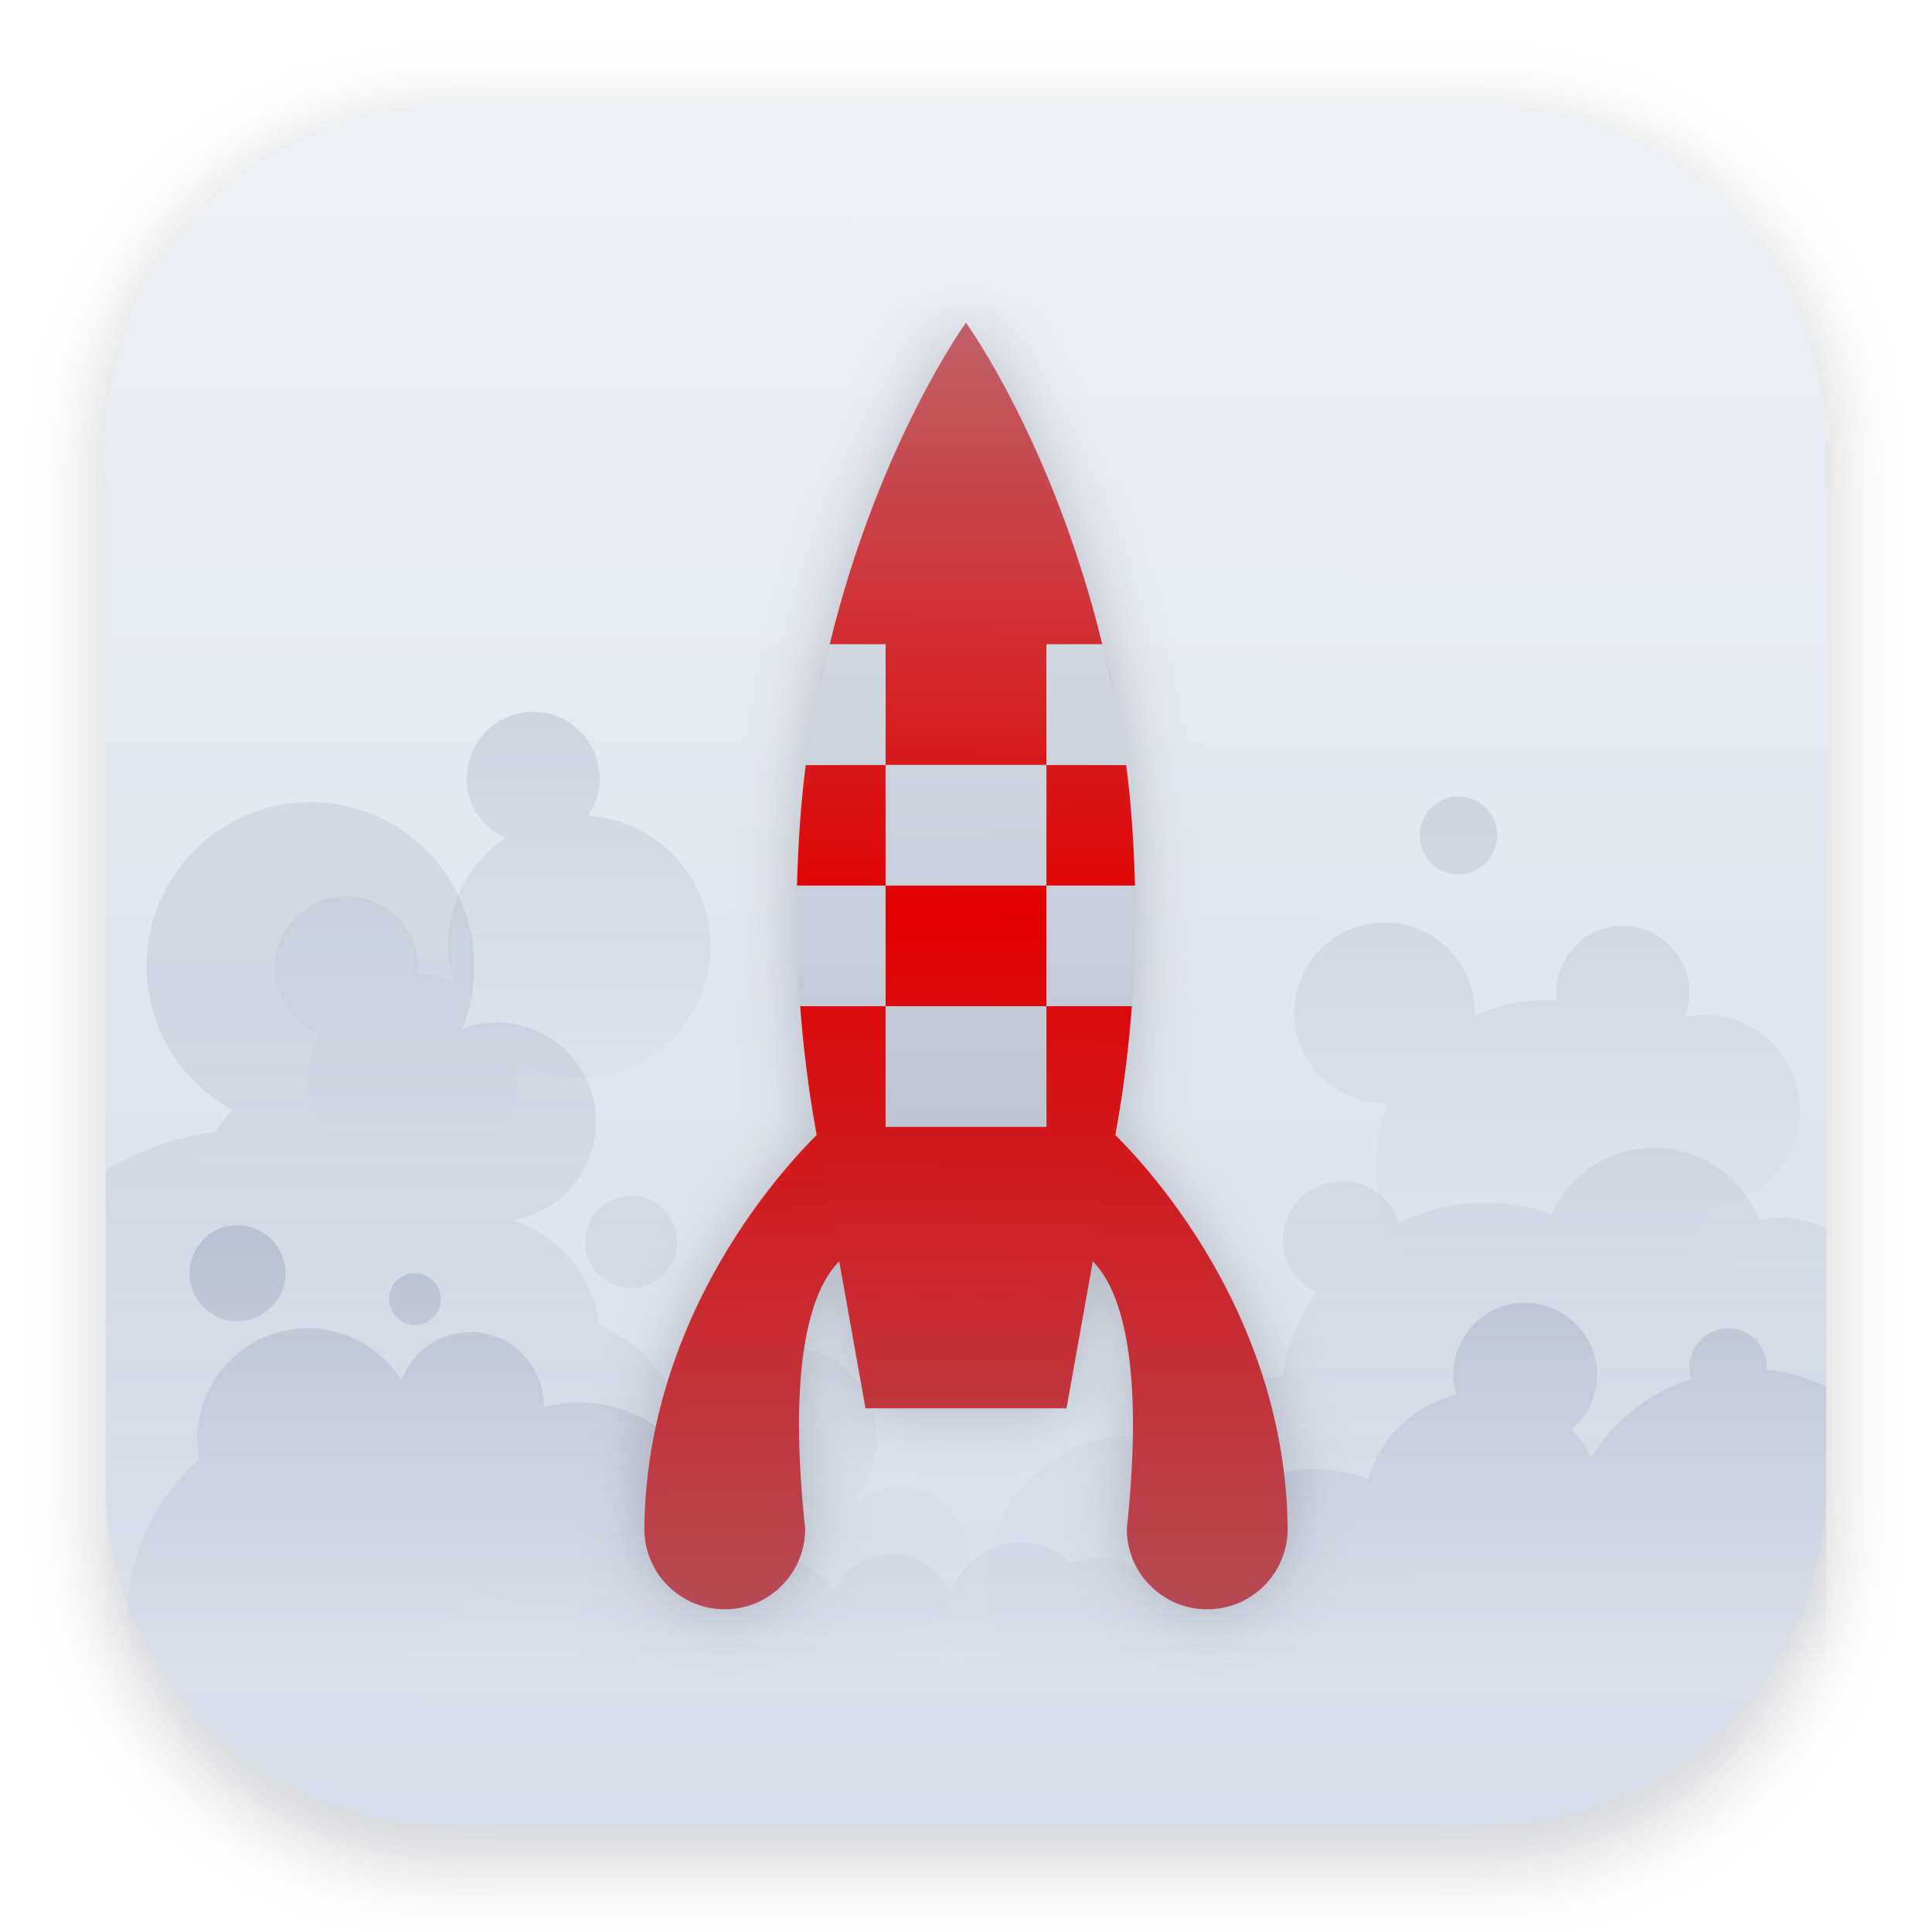
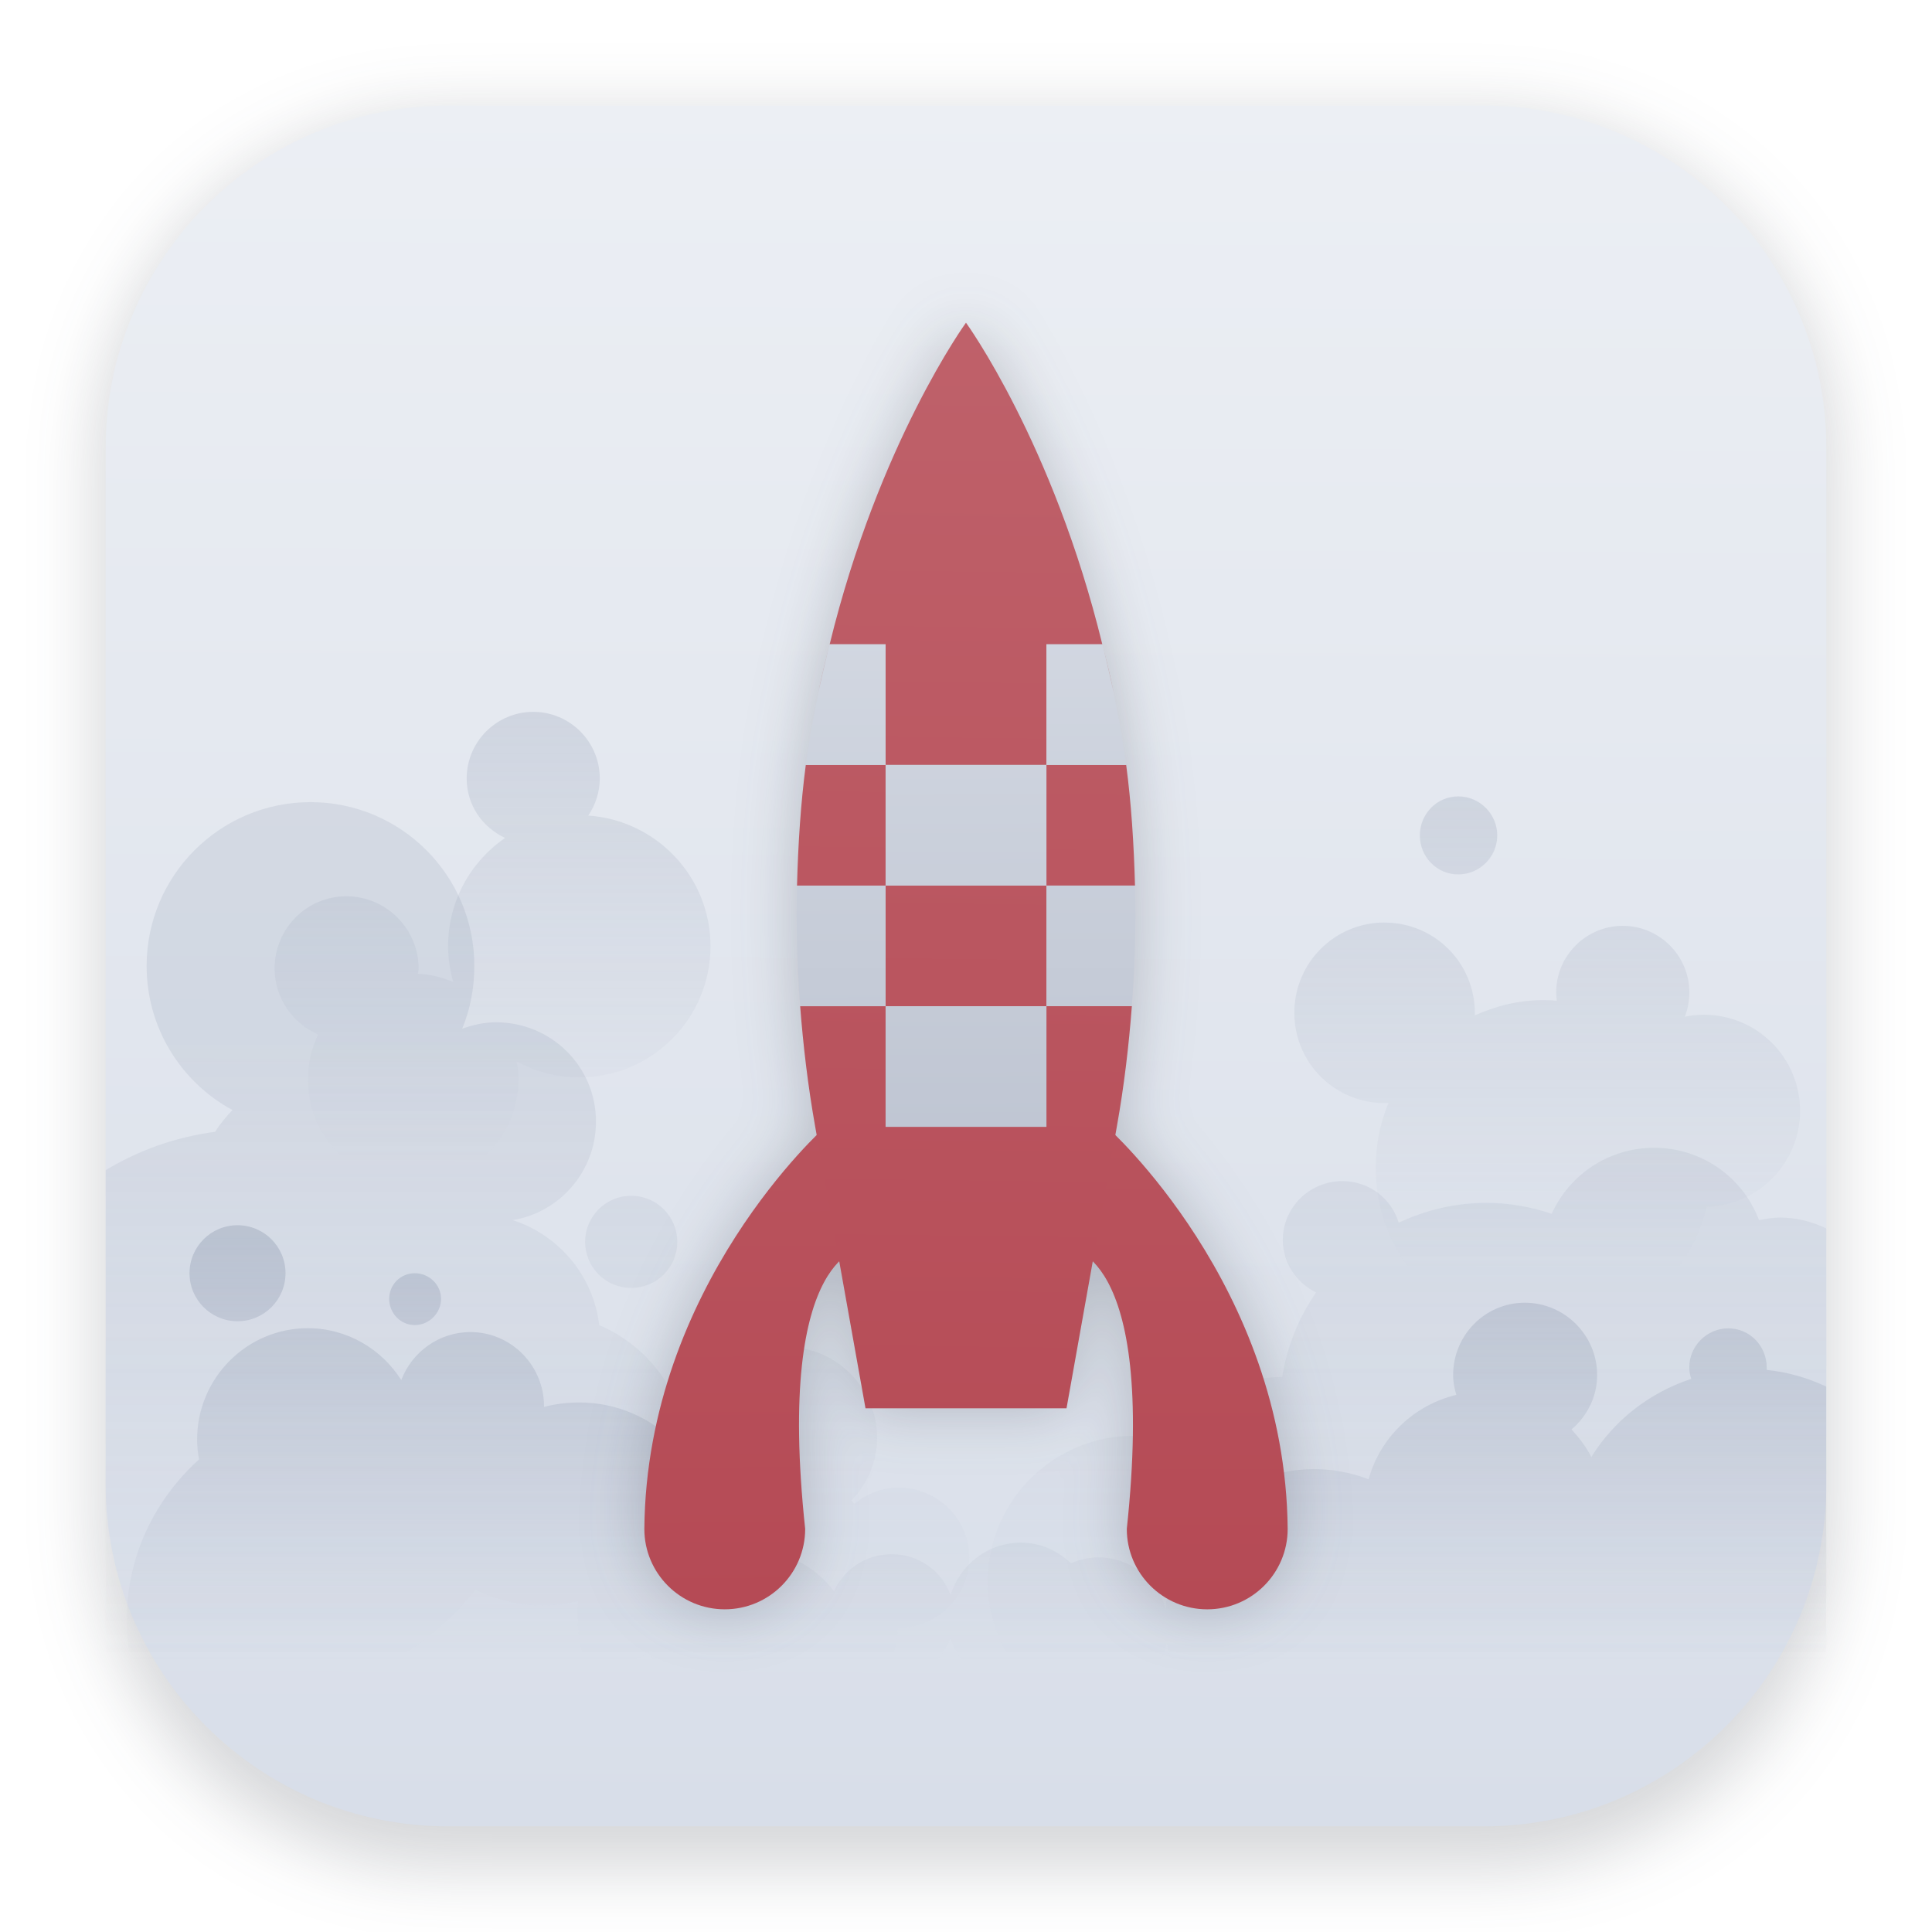
<svg xmlns="http://www.w3.org/2000/svg" xmlns:xlink="http://www.w3.org/1999/xlink" width="64" height="64" version="1.1" viewBox="0 0 16.933 16.933" id="svg1021">
  <defs id="defs1011">
    <filter id="filter1178" x="-0.048" y="-0.048" width="1.096" height="1.096" color-interpolation-filters="sRGB">
      <feGaussianBlur stdDeviation="0.307" id="feGaussianBlur1003" />
    </filter>
    <linearGradient id="linearGradient1340" x1="8.355" x2="8.4" y1="16.007" y2=".794" gradientUnits="userSpaceOnUse">
      <stop stop-color="#d8dee9" offset="0" id="stop1006" />
      <stop stop-color="#eceff4" offset="1" id="stop1008" />
    </linearGradient>
    <linearGradient x1="34.267" y1="51.416" x2="34.267" y2="81.919" id="linearGradient3812" xlink:href="#linearGradient3798" gradientUnits="userSpaceOnUse" gradientTransform="matrix(0.2645781,0,0,0.2645781,-6.36261,-5.224129)" />
    <linearGradient id="linearGradient3798">
      <stop id="stop3800" style="stop-color:#7b88a1;stop-opacity:1" offset="0" />
      <stop id="stop3802" style="stop-color:#7b88a1;stop-opacity:0" offset="1" />
    </linearGradient>
    <linearGradient x1="52.477" y1="61.188" x2="52.477" y2="81.965" id="linearGradient3820" xlink:href="#linearGradient3798" gradientUnits="userSpaceOnUse" gradientTransform="matrix(0.2645781,0,0,0.2645781,-6.36261,-5.224129)" />
    <linearGradient x1="21.103" y1="35.764" x2="21.103" y2="57.411" id="linearGradient3828" xlink:href="#linearGradient3798" gradientUnits="userSpaceOnUse" gradientTransform="matrix(0.2645781,0,0,0.2645781,-6.36261,-5.224129)" />
    <linearGradient x1="75.573" y1="39.726" x2="75.573" y2="62.845" id="linearGradient3804" xlink:href="#linearGradient3798" gradientUnits="userSpaceOnUse" gradientTransform="matrix(0.2645781,0,0,0.2645781,-6.36261,-5.224129)" />
    <linearGradient x1="47.236" y1="79.3" x2="48" y2="16" id="linearGradient3762" xlink:href="#linearGradient3708" gradientUnits="userSpaceOnUse" gradientTransform="matrix(0.3899048,0,0,0.3899048,-10.14114,-11.19458)" />
    <linearGradient id="linearGradient3708">
      <stop id="stop3710" style="stop-color:#b54a55;stop-opacity:1" offset="0" />
-       <stop id="stop3720" style="stop-color:#e10000;stop-opacity:1" offset="0.534" />
      <stop id="stop3712" style="stop-color:#bf616a;stop-opacity:1" offset="1" />
    </linearGradient>
    <linearGradient x1="48.651" y1="5.714" x2="48.925" y2="90.48" id="linearGradient3728" xlink:href="#linearGradient3722" gradientUnits="userSpaceOnUse" gradientTransform="matrix(0.3899048,0,0,0.3899048,-10.14114,-11.19458)" />
    <linearGradient id="linearGradient3722">
      <stop id="stop3730" style="stop-color:#e5e9f0;stop-opacity:1" offset="0" />
      <stop id="stop3726" style="stop-color:#a6aebf;stop-opacity:1" offset="1" />
    </linearGradient>
    <linearGradient xlink:href="#linearGradient3708" id="linearGradient7180" gradientUnits="userSpaceOnUse" x1="12.448" y1="19.986" x2="12.464" y2="-4.985" />
    <linearGradient xlink:href="#linearGradient3708" id="linearGradient7182" gradientUnits="userSpaceOnUse" x1="37.58" y1="79.799" x2="37.215" y2="16.557" />
    <linearGradient xlink:href="#linearGradient3708" id="linearGradient7184" gradientUnits="userSpaceOnUse" gradientTransform="matrix(0.3899048,0,0,0.3899048,-10.14114,-11.19458)" x1="47.236" y1="79.3" x2="48" y2="16" />
    <linearGradient xlink:href="#linearGradient3722" id="linearGradient7186" gradientUnits="userSpaceOnUse" gradientTransform="matrix(0.3899048,0,0,0.3899048,-10.14114,-11.19458)" x1="48.651" y1="5.714" x2="48.925" y2="90.48" />
    <filter style="color-interpolation-filters:sRGB" id="filter7311" x="-0.113" y="-0.056" width="1.225" height="1.113">
      <feGaussianBlur stdDeviation="0.389" id="feGaussianBlur7313" />
    </filter>
  </defs>
  <g stroke-linecap="round" stroke-linejoin="round" id="g1019">
    <rect transform="matrix(0.99138,0,0,1,0.072989,2.5202e-7)" x="0.794" y="1.017" width="15.346" height="15.346" rx="3.053" ry="3.053" fill="#2e3440" filter="url(#filter1178)" opacity="0.2" stroke-width="1.249" style="mix-blend-mode:normal" id="rect1013" />
    <rect x="0.926" y="0.926" width="15.081" height="15.081" rx="3" ry="3" fill="url(#linearGradient1340)" stroke-width="1.227" id="rect1015" />
    <rect x="0.012" y="0.006" width="16.924" height="16.927" fill="none" opacity="0.15" stroke-width="1.052" id="rect1017" />
  </g>
  <g id="g1187" transform="matrix(0.6785712,0,0,0.6785712,4.166297,3.393633)">
    <path d="m -2.129,5.359 c -1.169,0 -2.117,0.948 -2.117,2.117 0,0.804 0.448,1.502 1.108,1.86 -0.082,0.089 -0.16,0.178 -0.223,0.281 -0.513,0.068 -0.99,0.24 -1.414,0.496 v 6.292 c 0.553,0.335 1.2,0.529 1.893,0.529 1.171,0 2.213,-0.552 2.886,-1.406 0.259,0.134 0.548,0.207 0.86,0.207 0.16,0 0.315,-0.02 0.463,-0.058 -0.005,0.059 -0.008,0.121 -0.008,0.182 0,1.146 0.929,2.075 2.075,2.075 1.089,0 1.98,-0.843 2.067,-1.91 0.003,2.6e-5 0.005,0 0.008,0 0.501,0 0.909,-0.409 0.909,-0.909 0,-0.501 -0.409,-0.901 -0.909,-0.901 -0.219,0 -0.414,0.077 -0.57,0.207 -0.013,-0.014 -0.028,-0.028 -0.041,-0.041 0.202,-0.21 0.331,-0.496 0.331,-0.81 0,-0.646 -0.528,-1.174 -1.174,-1.174 -0.646,0 -1.166,0.528 -1.166,1.174 0,0.099 0.018,0.189 0.041,0.281 -0.046,0.011 -0.096,0.019 -0.141,0.033 1.818e-4,-0.011 0,-0.022 0,-0.033 0,-0.781 -0.473,-1.45 -1.149,-1.736 C 1.525,11.477 1.077,10.95 0.483,10.758 1.094,10.657 1.558,10.124 1.558,9.485 c 0,-0.711 -0.578,-1.282 -1.29,-1.282 -0.154,0 -0.301,0.033 -0.438,0.083 0.103,-0.249 0.157,-0.524 0.157,-0.81 0,-1.169 -0.948,-2.117 -2.117,-2.117 z M 15.225,9.824 c -0.59,0 -1.094,0.348 -1.323,0.852 -0.265,-0.088 -0.548,-0.141 -0.843,-0.141 -0.405,0 -0.789,0.095 -1.133,0.256 -0.095,-0.313 -0.383,-0.537 -0.728,-0.537 -0.422,0 -0.769,0.339 -0.769,0.761 0,0.299 0.179,0.553 0.43,0.678 -0.222,0.321 -0.374,0.689 -0.438,1.091 -0.669,0.01 -1.261,0.308 -1.67,0.777 -0.082,-0.011 -0.163,-0.017 -0.248,-0.017 -1.041,0 -1.885,0.844 -1.885,1.885 0,1.041 0.844,1.885 1.885,1.885 0.339,0 0.651,-0.092 0.926,-0.248 0.265,0.136 0.555,0.218 0.868,0.24 -0.197,0.391 -0.328,0.825 -0.372,1.282 h 5.936 c 0.879,0 1.587,-0.708 1.587,-1.587 v -6.135 c -0.18,-0.088 -0.382,-0.141 -0.595,-0.141 -0.091,0 -0.187,0.016 -0.273,0.033 C 16.373,10.21 15.847,9.824 15.225,9.824 Z M 2.013,10.444 c -0.329,0 -0.595,0.266 -0.595,0.595 0,0.329 0.266,0.595 0.595,0.595 0.329,0 0.595,-0.266 0.595,-0.595 0,-0.329 -0.266,-0.595 -0.595,-0.595 z" id="path2936" style="color:#000000;display:inline;overflow:visible;visibility:visible;opacity:0.15;fill:url(#linearGradient3812);fill-opacity:1;fill-rule:nonzero;stroke:none;stroke-width:0.265;marker:none;enable-background:accumulate" />
    <path d="m -3.072,10.824 c -0.343,0 -0.62,0.278 -0.62,0.62 0,0.343 0.278,0.62 0.62,0.62 0.343,0 0.62,-0.278 0.62,-0.62 0,-0.343 -0.278,-0.62 -0.62,-0.62 z m 2.29,0.62 c -0.184,0 -0.331,0.146 -0.331,0.331 0,0.184 0.146,0.339 0.331,0.339 0.184,0 0.339,-0.155 0.339,-0.339 0,-0.184 -0.155,-0.331 -0.339,-0.331 z M 13.555,11.825 c -0.514,0 -0.926,0.42 -0.926,0.934 0,0.092 0.017,0.173 0.041,0.256 -0.548,0.132 -0.984,0.55 -1.133,1.091 -0.218,-0.085 -0.455,-0.132 -0.703,-0.132 -1.023,0 -1.85,0.797 -1.918,1.802 -0.108,-0.38 -0.454,-0.661 -0.868,-0.661 -0.125,0 -0.247,0.029 -0.356,0.074 -0.171,-0.16 -0.392,-0.265 -0.645,-0.265 -0.43,0 -0.79,0.287 -0.909,0.678 -0.113,-0.312 -0.41,-0.529 -0.761,-0.529 -0.332,0 -0.618,0.194 -0.744,0.48 -0.239,-0.32 -0.62,-0.529 -1.05,-0.529 -0.185,0 -0.361,0.038 -0.521,0.107 0.014,-0.09 0.025,-0.179 0.025,-0.273 0,-0.962 -0.783,-1.745 -1.745,-1.745 -0.157,0 -0.31,0.019 -0.455,0.058 2.487e-5,-0.003 0,-0.005 0,-0.008 0,-0.527 -0.424,-0.959 -0.951,-0.959 -0.408,0 -0.756,0.26 -0.893,0.62 -0.254,-0.4 -0.698,-0.67 -1.207,-0.67 -0.791,0 -1.43,0.648 -1.43,1.439 0,0.088 0.01,0.173 0.025,0.256 -0.569,0.515 -0.934,1.247 -0.934,2.075 0,1.23 0.793,2.278 1.893,2.662 h 1.852 c 0.901,-0.315 1.591,-1.075 1.811,-2.017 0.095,0.016 0.19,0.025 0.289,0.025 0.344,0 0.664,-0.101 0.934,-0.273 -1.8e-5,0.003 0,0.005 0,0.008 0,0.725 0.582,1.315 1.306,1.315 0.661,0 1.207,-0.488 1.298,-1.124 0.137,0.106 0.309,0.174 0.496,0.174 0.351,0 0.648,-0.225 0.761,-0.537 0.118,0.392 0.478,0.678 0.909,0.678 0.156,0 0.3,-0.041 0.43,-0.107 0.155,0.125 0.356,0.207 0.57,0.207 0.435,0 0.797,-0.31 0.885,-0.719 0.149,0.92 0.94,1.621 1.902,1.621 0.546,0 1.046,-0.223 1.397,-0.587 0.094,0.546 0.395,1.018 0.819,1.339 h 2.596 c 0.367,-0.28 0.642,-0.675 0.769,-1.133 0.009,8.8e-5 0.016,0 0.025,0 0.355,0 0.689,-0.085 0.992,-0.223 0.011,-0.075 0.017,-0.154 0.017,-0.232 V 12.908 c -0.239,-0.112 -0.495,-0.188 -0.769,-0.215 7.68e-4,-0.011 0,-0.022 0,-0.033 0,-0.277 -0.219,-0.504 -0.496,-0.504 -0.277,0 -0.504,0.228 -0.504,0.504 0,0.052 0.01,0.102 0.025,0.149 -0.539,0.177 -0.997,0.535 -1.29,1.009 -0.067,-0.131 -0.156,-0.249 -0.256,-0.356 0.2,-0.171 0.331,-0.419 0.331,-0.703 0,-0.514 -0.42,-0.934 -0.934,-0.934 z" id="path2973" style="color:#000000;display:inline;overflow:visible;visibility:visible;opacity:0.3;fill:url(#linearGradient3820);fill-opacity:1;fill-rule:nonzero;stroke:none;stroke-width:0.265;marker:none;enable-background:accumulate" />
    <path d="m 0.748,4.193 c -0.474,0 -0.86,0.386 -0.86,0.86 0,0.345 0.203,0.632 0.496,0.769 -0.445,0.305 -0.736,0.817 -0.736,1.397 0,0.16 0.025,0.316 0.066,0.463 -0.142,-0.059 -0.294,-0.1 -0.455,-0.107 0.002,-0.022 0.008,-0.044 0.008,-0.066 0,-0.514 -0.42,-0.934 -0.934,-0.934 -0.514,0 -0.926,0.42 -0.926,0.934 0,0.381 0.234,0.708 0.562,0.852 -0.083,0.176 -0.132,0.371 -0.132,0.579 0,0.751 0.605,1.356 1.356,1.356 0.751,0 1.364,-0.605 1.364,-1.356 0,-0.079 -0.012,-0.156 -0.025,-0.232 0.24,0.13 0.518,0.207 0.81,0.207 0.935,0 1.695,-0.759 1.695,-1.695 0,-0.896 -0.698,-1.627 -1.579,-1.687 0.093,-0.137 0.149,-0.302 0.149,-0.48 0,-0.474 -0.386,-0.86 -0.86,-0.86 z" id="path3006" style="color:#000000;display:inline;overflow:visible;visibility:visible;opacity:0.2;fill:url(#linearGradient3828);fill-opacity:1;fill-rule:nonzero;stroke:none;stroke-width:0.265;marker:none;enable-background:accumulate" />
    <path d="m 12.695,5.285 c -0.277,0 -0.496,0.228 -0.496,0.504 0,0.277 0.219,0.504 0.496,0.504 0.277,0 0.504,-0.228 0.504,-0.504 0,-0.277 -0.228,-0.504 -0.504,-0.504 z m -0.951,1.629 c -0.646,0 -1.166,0.52 -1.166,1.166 0,0.646 0.52,1.166 1.166,1.166 0.017,0 0.033,6.879e-4 0.05,0 -0.108,0.258 -0.165,0.538 -0.165,0.835 0,1.199 0.967,2.175 2.166,2.175 1.026,0 1.882,-0.714 2.108,-1.67 0.67,-0.018 1.207,-0.566 1.207,-1.24 0,-0.685 -0.555,-1.24 -1.24,-1.24 -0.086,0 -0.167,0.008 -0.248,0.025 0.037,-0.096 0.058,-0.205 0.058,-0.314 0,-0.474 -0.386,-0.86 -0.86,-0.86 -0.474,0 -0.86,0.386 -0.86,0.86 0,0.037 0.004,0.072 0.008,0.107 -0.057,-0.005 -0.115,-0.008 -0.174,-0.008 -0.317,0 -0.613,0.076 -0.885,0.198 3.18e-4,-0.011 0,-0.022 0,-0.033 0,-0.646 -0.52,-1.166 -1.166,-1.166 z" id="path3015" style="color:#000000;display:inline;overflow:visible;visibility:visible;opacity:0.2;fill:url(#linearGradient3804);fill-opacity:1;fill-rule:nonzero;stroke:none;stroke-width:0.265;marker:none;enable-background:accumulate" />
    <g id="g7068" style="opacity:0.25;mix-blend-mode:normal;fill:#2e3440;fill-opacity:1;stroke-width:0;stroke-miterlimit:4;stroke-dasharray:none;filter:url(#filter7311)">
      <g id="g4070" transform="matrix(0.6659536,0,0,0.6659536,0.6270661,2.467269)" style="fill:#2e3440;fill-opacity:1;stroke-width:0;stroke-miterlimit:4;stroke-dasharray:none">
        <path d="m 11.304,10.64 c 0,0 3.467,3.076 3.509,7.798 0,0.861 -0.698,1.56 -1.56,1.56 -0.861,0 -1.56,-0.698 -1.56,-1.56 0.585,-5.475 -1.17,-5.459 -1.17,-5.459 z" id="path3845" style="color:#000000;display:inline;overflow:visible;visibility:visible;fill:#2e3440;fill-opacity:1;fill-rule:nonzero;stroke:none;stroke-width:0;stroke-miterlimit:4;stroke-dasharray:none;marker:none;enable-background:accumulate" />
        <g id="g3835" transform="matrix(0.3899048,0,0,0.3899048,-10.14114,-11.19458)" style="fill:#2e3440;fill-opacity:1;stroke-width:0;stroke-miterlimit:4;stroke-dasharray:none">
          <path d="m 41,56 c 0,0 -8.893,7.888 -9,20 0,2.209 1.791,4 4,4 2.209,0 4,-1.791 4,-4 -1.501,-14.041 3,-14 3,-14 z" id="path3653" style="color:#000000;display:inline;overflow:visible;visibility:visible;fill:#2e3440;fill-opacity:1;fill-rule:nonzero;stroke:none;stroke-width:0;stroke-miterlimit:4;stroke-dasharray:none;marker:none;enable-background:accumulate" />
        </g>
        <path d="m 8.574,-4.956 c 0,0 -1.688,2.323 -2.644,6.238 H 7.015 v 2.339 h 3.119 V 1.282 h 1.084 C 10.262,-2.633 8.574,-4.956 8.574,-4.956 Z m 2.644,6.238 c 0.074,0.303 0.151,0.62 0.219,0.938 C 11.373,1.893 11.294,1.591 11.218,1.282 Z M 10.134,3.622 V 5.961 h 1.718 C 11.83,5.147 11.779,4.359 11.681,3.622 Z m 1.718,2.339 c 0.01,0.375 0.01,0.756 0,1.145 0.01,-0.392 0.01,-0.769 0,-1.145 z m 0,1.145 c -0.01,0.39 -0.03,0.789 -0.061,1.194 0.031,-0.404 0.051,-0.805 0.061,-1.194 z m -0.061,1.194 H 10.134 V 10.64 H 7.015 V 8.301 H 5.358 c 0.058,0.756 0.149,1.535 0.292,2.339 l 0.975,5.459 h 3.899 l 0.975,-5.459 c 0.144,-0.804 0.234,-1.583 0.292,-2.339 z m -6.433,0 C 5.326,7.895 5.307,7.496 5.297,7.107 c 0.01,0.389 0.03,0.79 0.061,1.194 z M 5.297,7.107 c -0.01,-0.39 -0.01,-0.77 0,-1.145 -0.01,0.377 -0.01,0.753 0,1.145 z m 0,-1.145 H 7.015 V 3.622 H 5.467 C 5.37,4.359 5.318,5.147 5.297,5.961 Z m 1.718,0 v 2.339 h 3.119 V 5.961 Z M 5.93,1.282 C 5.855,1.591 5.776,1.893 5.711,2.221 5.779,1.902 5.856,1.586 5.93,1.282 Z" id="path3647" style="fill:#2e3440;fill-opacity:1;stroke:none;stroke-width:0;stroke-miterlimit:4;stroke-dasharray:none" />
        <path d="M 5.93,1.282 C 5.752,2.014 5.578,2.783 5.467,3.622 H 7.015 V 1.282 Z M 7.015,3.622 V 5.961 h 3.119 V 3.622 Z m 3.119,0 H 11.681 C 11.571,2.783 11.397,2.014 11.218,1.282 h -1.084 z m 0,2.339 v 2.339 h 1.657 c 0.062,-0.811 0.081,-1.589 0.061,-2.339 z m 0,2.339 H 7.015 v 2.339 h 3.119 z m -3.119,0 V 5.961 H 5.297 c -0.02,0.751 -0.001,1.529 0.061,2.339 z" id="rect3677" style="color:#000000;display:inline;overflow:visible;visibility:visible;fill:#2e3440;fill-opacity:1;fill-rule:nonzero;stroke:none;stroke-width:0;stroke-miterlimit:4;stroke-dasharray:none;marker:none;enable-background:accumulate" />
      </g>
    </g>
    <g id="g7068-5">
      <g id="g4070-6" transform="matrix(0.6659536,0,0,0.6659536,0.6270661,2.467269)">
        <path d="m 11.304,10.64 c 0,0 3.467,3.076 3.509,7.798 0,0.861 -0.698,1.56 -1.56,1.56 -0.861,0 -1.56,-0.698 -1.56,-1.56 0.585,-5.475 -1.17,-5.459 -1.17,-5.459 z" id="path3845-2" style="color:#000000;display:inline;overflow:visible;visibility:visible;fill:url(#linearGradient7180);fill-opacity:1;fill-rule:nonzero;stroke:none;stroke-width:0.39;marker:none;enable-background:accumulate" />
        <g id="g3835-9" transform="matrix(0.3899048,0,0,0.3899048,-10.14114,-11.19458)">
          <path d="m 41,56 c 0,0 -8.893,7.888 -9,20 0,2.209 1.791,4 4,4 2.209,0 4,-1.791 4,-4 -1.501,-14.041 3,-14 3,-14 z" id="path3653-1" style="color:#000000;display:inline;overflow:visible;visibility:visible;fill:url(#linearGradient7182);fill-opacity:1;fill-rule:nonzero;stroke:none;stroke-width:1;marker:none;enable-background:accumulate" />
        </g>
        <path d="m 8.574,-4.956 c 0,0 -1.688,2.323 -2.644,6.238 H 7.015 v 2.339 h 3.119 V 1.282 h 1.084 C 10.262,-2.633 8.574,-4.956 8.574,-4.956 Z m 2.644,6.238 c 0.074,0.303 0.151,0.62 0.219,0.938 C 11.373,1.893 11.294,1.591 11.218,1.282 Z M 10.134,3.622 V 5.961 h 1.718 C 11.83,5.147 11.779,4.359 11.681,3.622 Z m 1.718,2.339 c 0.01,0.375 0.01,0.756 0,1.145 0.01,-0.392 0.01,-0.769 0,-1.145 z m 0,1.145 c -0.01,0.39 -0.03,0.789 -0.061,1.194 0.031,-0.404 0.051,-0.805 0.061,-1.194 z m -0.061,1.194 H 10.134 V 10.64 H 7.015 V 8.301 H 5.358 c 0.058,0.756 0.149,1.535 0.292,2.339 l 0.975,5.459 h 3.899 l 0.975,-5.459 c 0.144,-0.804 0.234,-1.583 0.292,-2.339 z m -6.433,0 C 5.326,7.895 5.307,7.496 5.297,7.107 c 0.01,0.389 0.03,0.79 0.061,1.194 z M 5.297,7.107 c -0.01,-0.39 -0.01,-0.77 0,-1.145 -0.01,0.377 -0.01,0.753 0,1.145 z m 0,-1.145 H 7.015 V 3.622 H 5.467 C 5.37,4.359 5.318,5.147 5.297,5.961 Z m 1.718,0 v 2.339 h 3.119 V 5.961 Z M 5.93,1.282 C 5.855,1.591 5.776,1.893 5.711,2.221 5.779,1.902 5.856,1.586 5.93,1.282 Z" id="path3647-2" style="fill:url(#linearGradient7184);fill-opacity:1;stroke:none;stroke-width:0.39" />
        <path d="M 5.93,1.282 C 5.752,2.014 5.578,2.783 5.467,3.622 H 7.015 V 1.282 Z M 7.015,3.622 V 5.961 h 3.119 V 3.622 Z m 3.119,0 H 11.681 C 11.571,2.783 11.397,2.014 11.218,1.282 h -1.084 z m 0,2.339 v 2.339 h 1.657 c 0.062,-0.811 0.081,-1.589 0.061,-2.339 z m 0,2.339 H 7.015 v 2.339 h 3.119 z m -3.119,0 V 5.961 H 5.297 c -0.02,0.751 -0.001,1.529 0.061,2.339 z" id="rect3677-7" style="color:#000000;display:inline;overflow:visible;visibility:visible;fill:url(#linearGradient7186);fill-opacity:1;fill-rule:nonzero;stroke:none;stroke-width:0.39;marker:none;enable-background:accumulate" />
      </g>
    </g>
  </g>
</svg>
